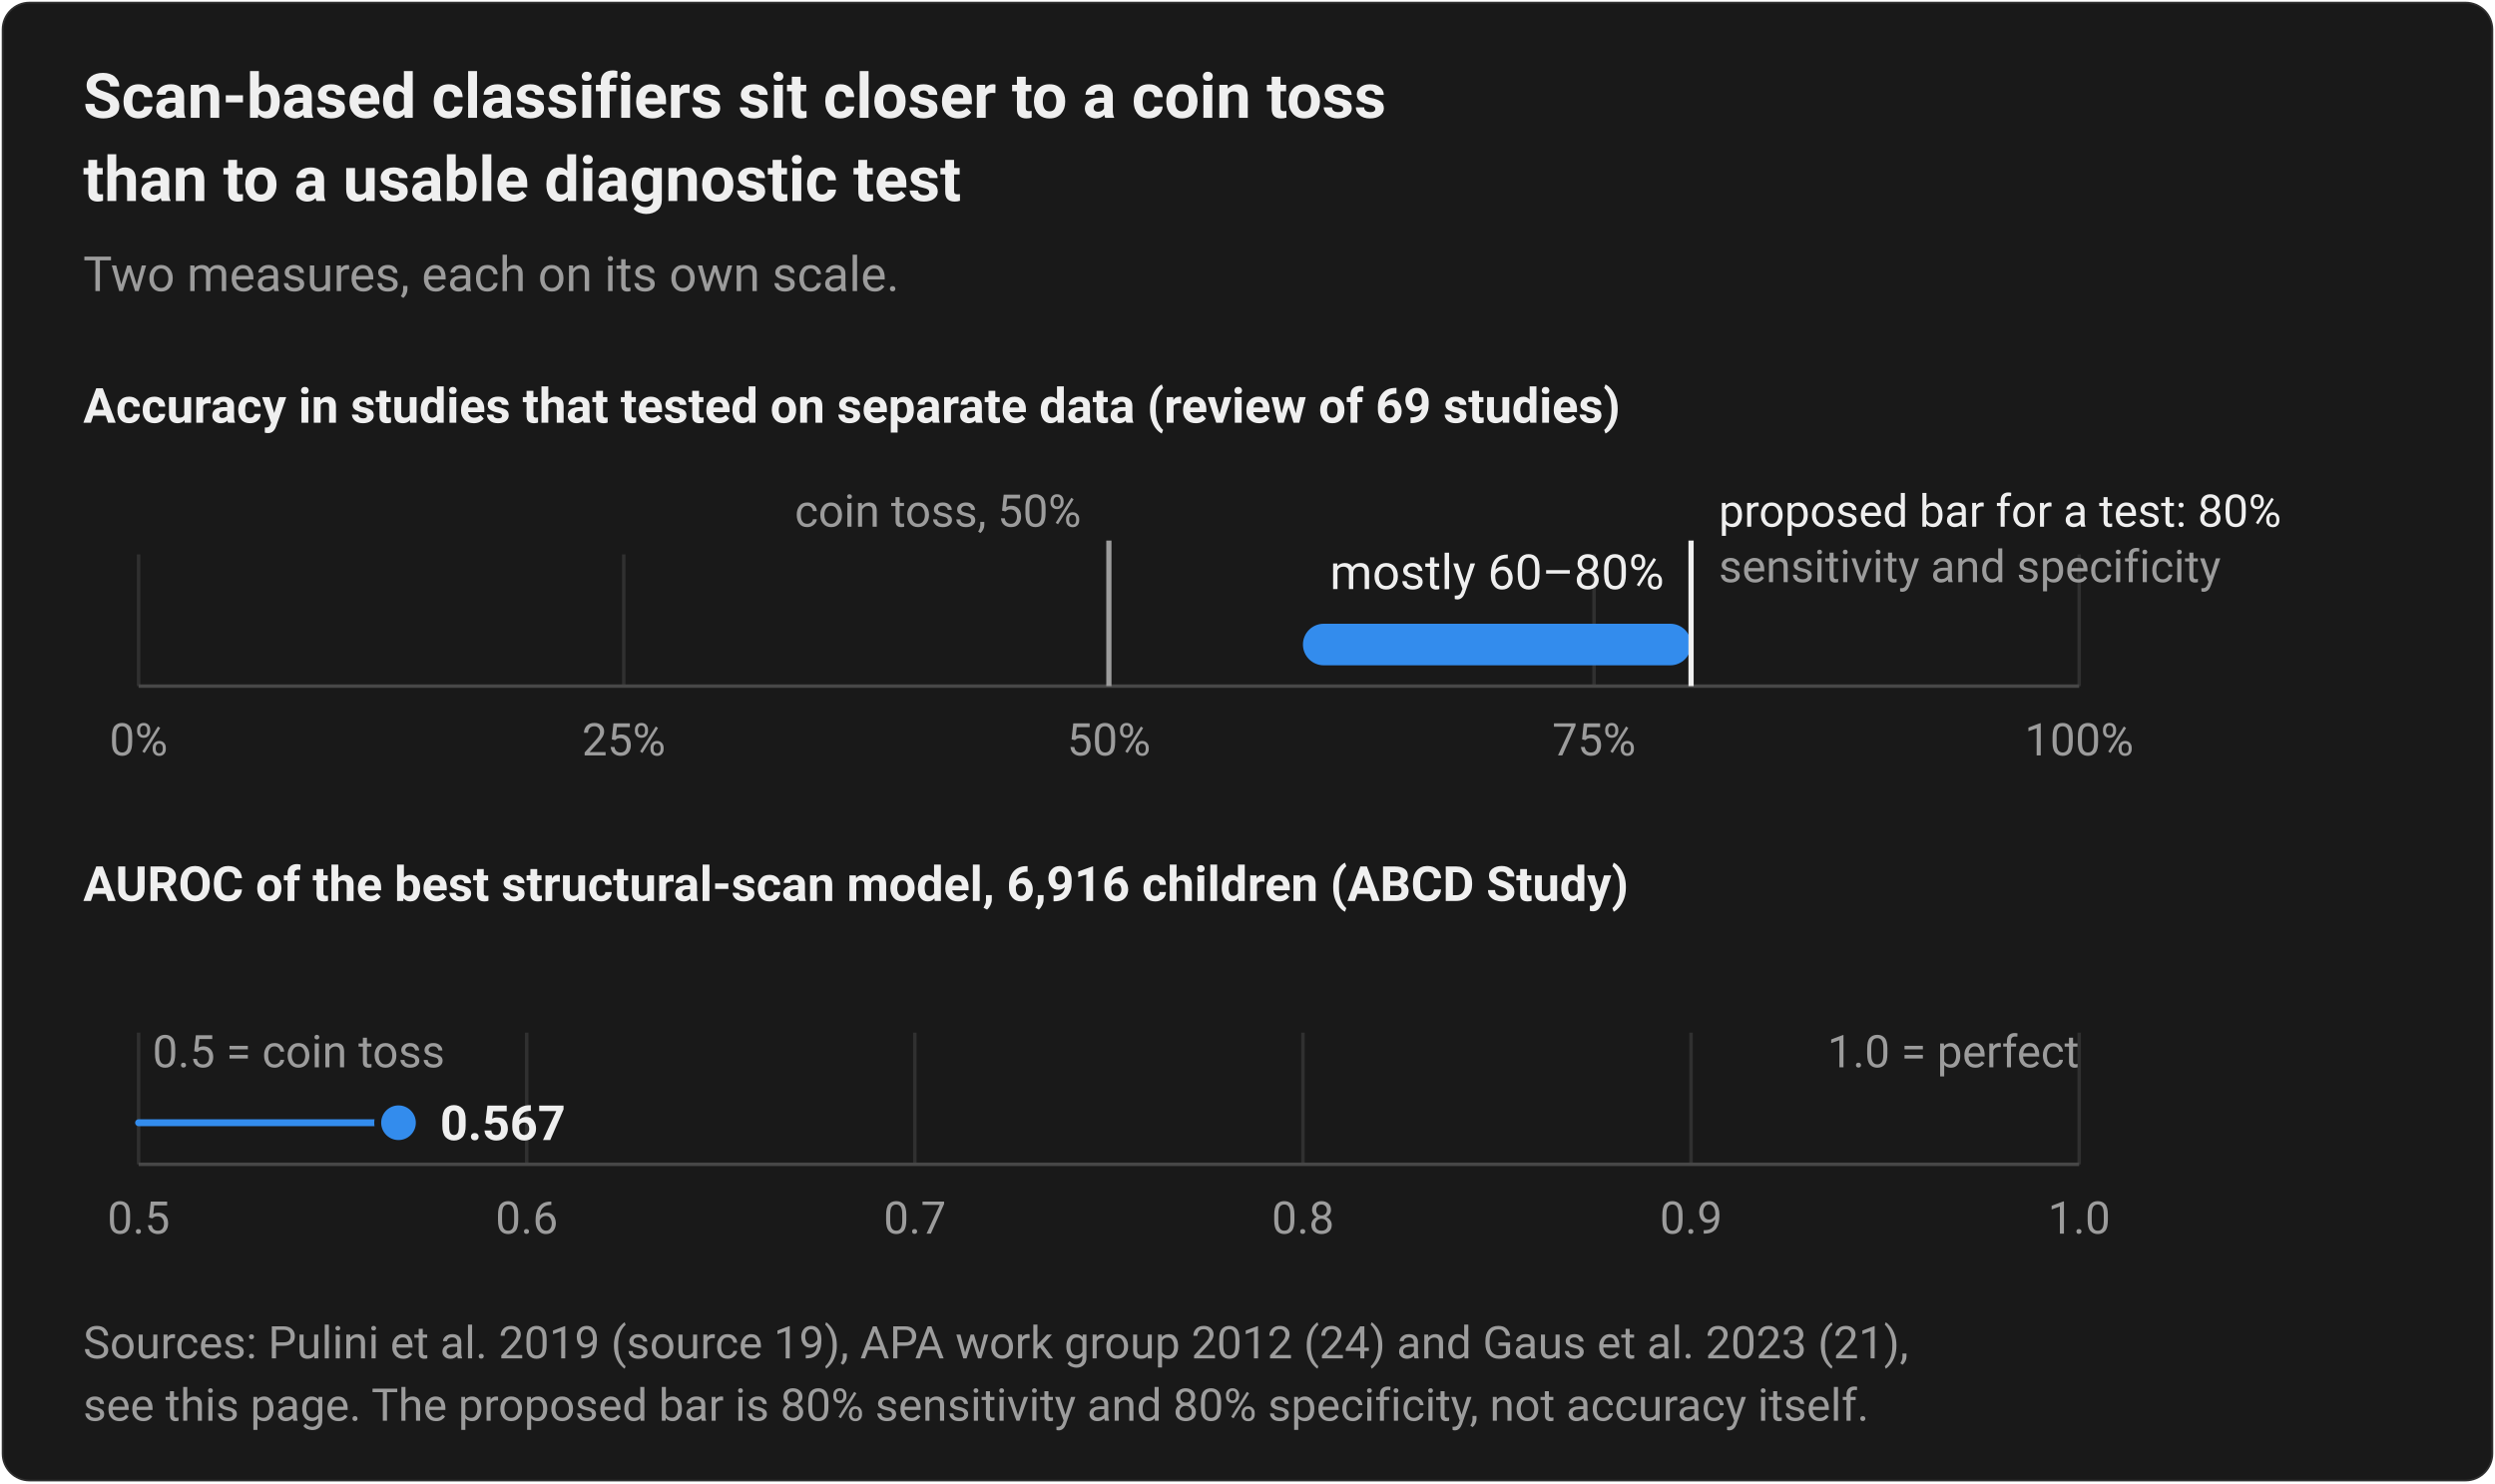
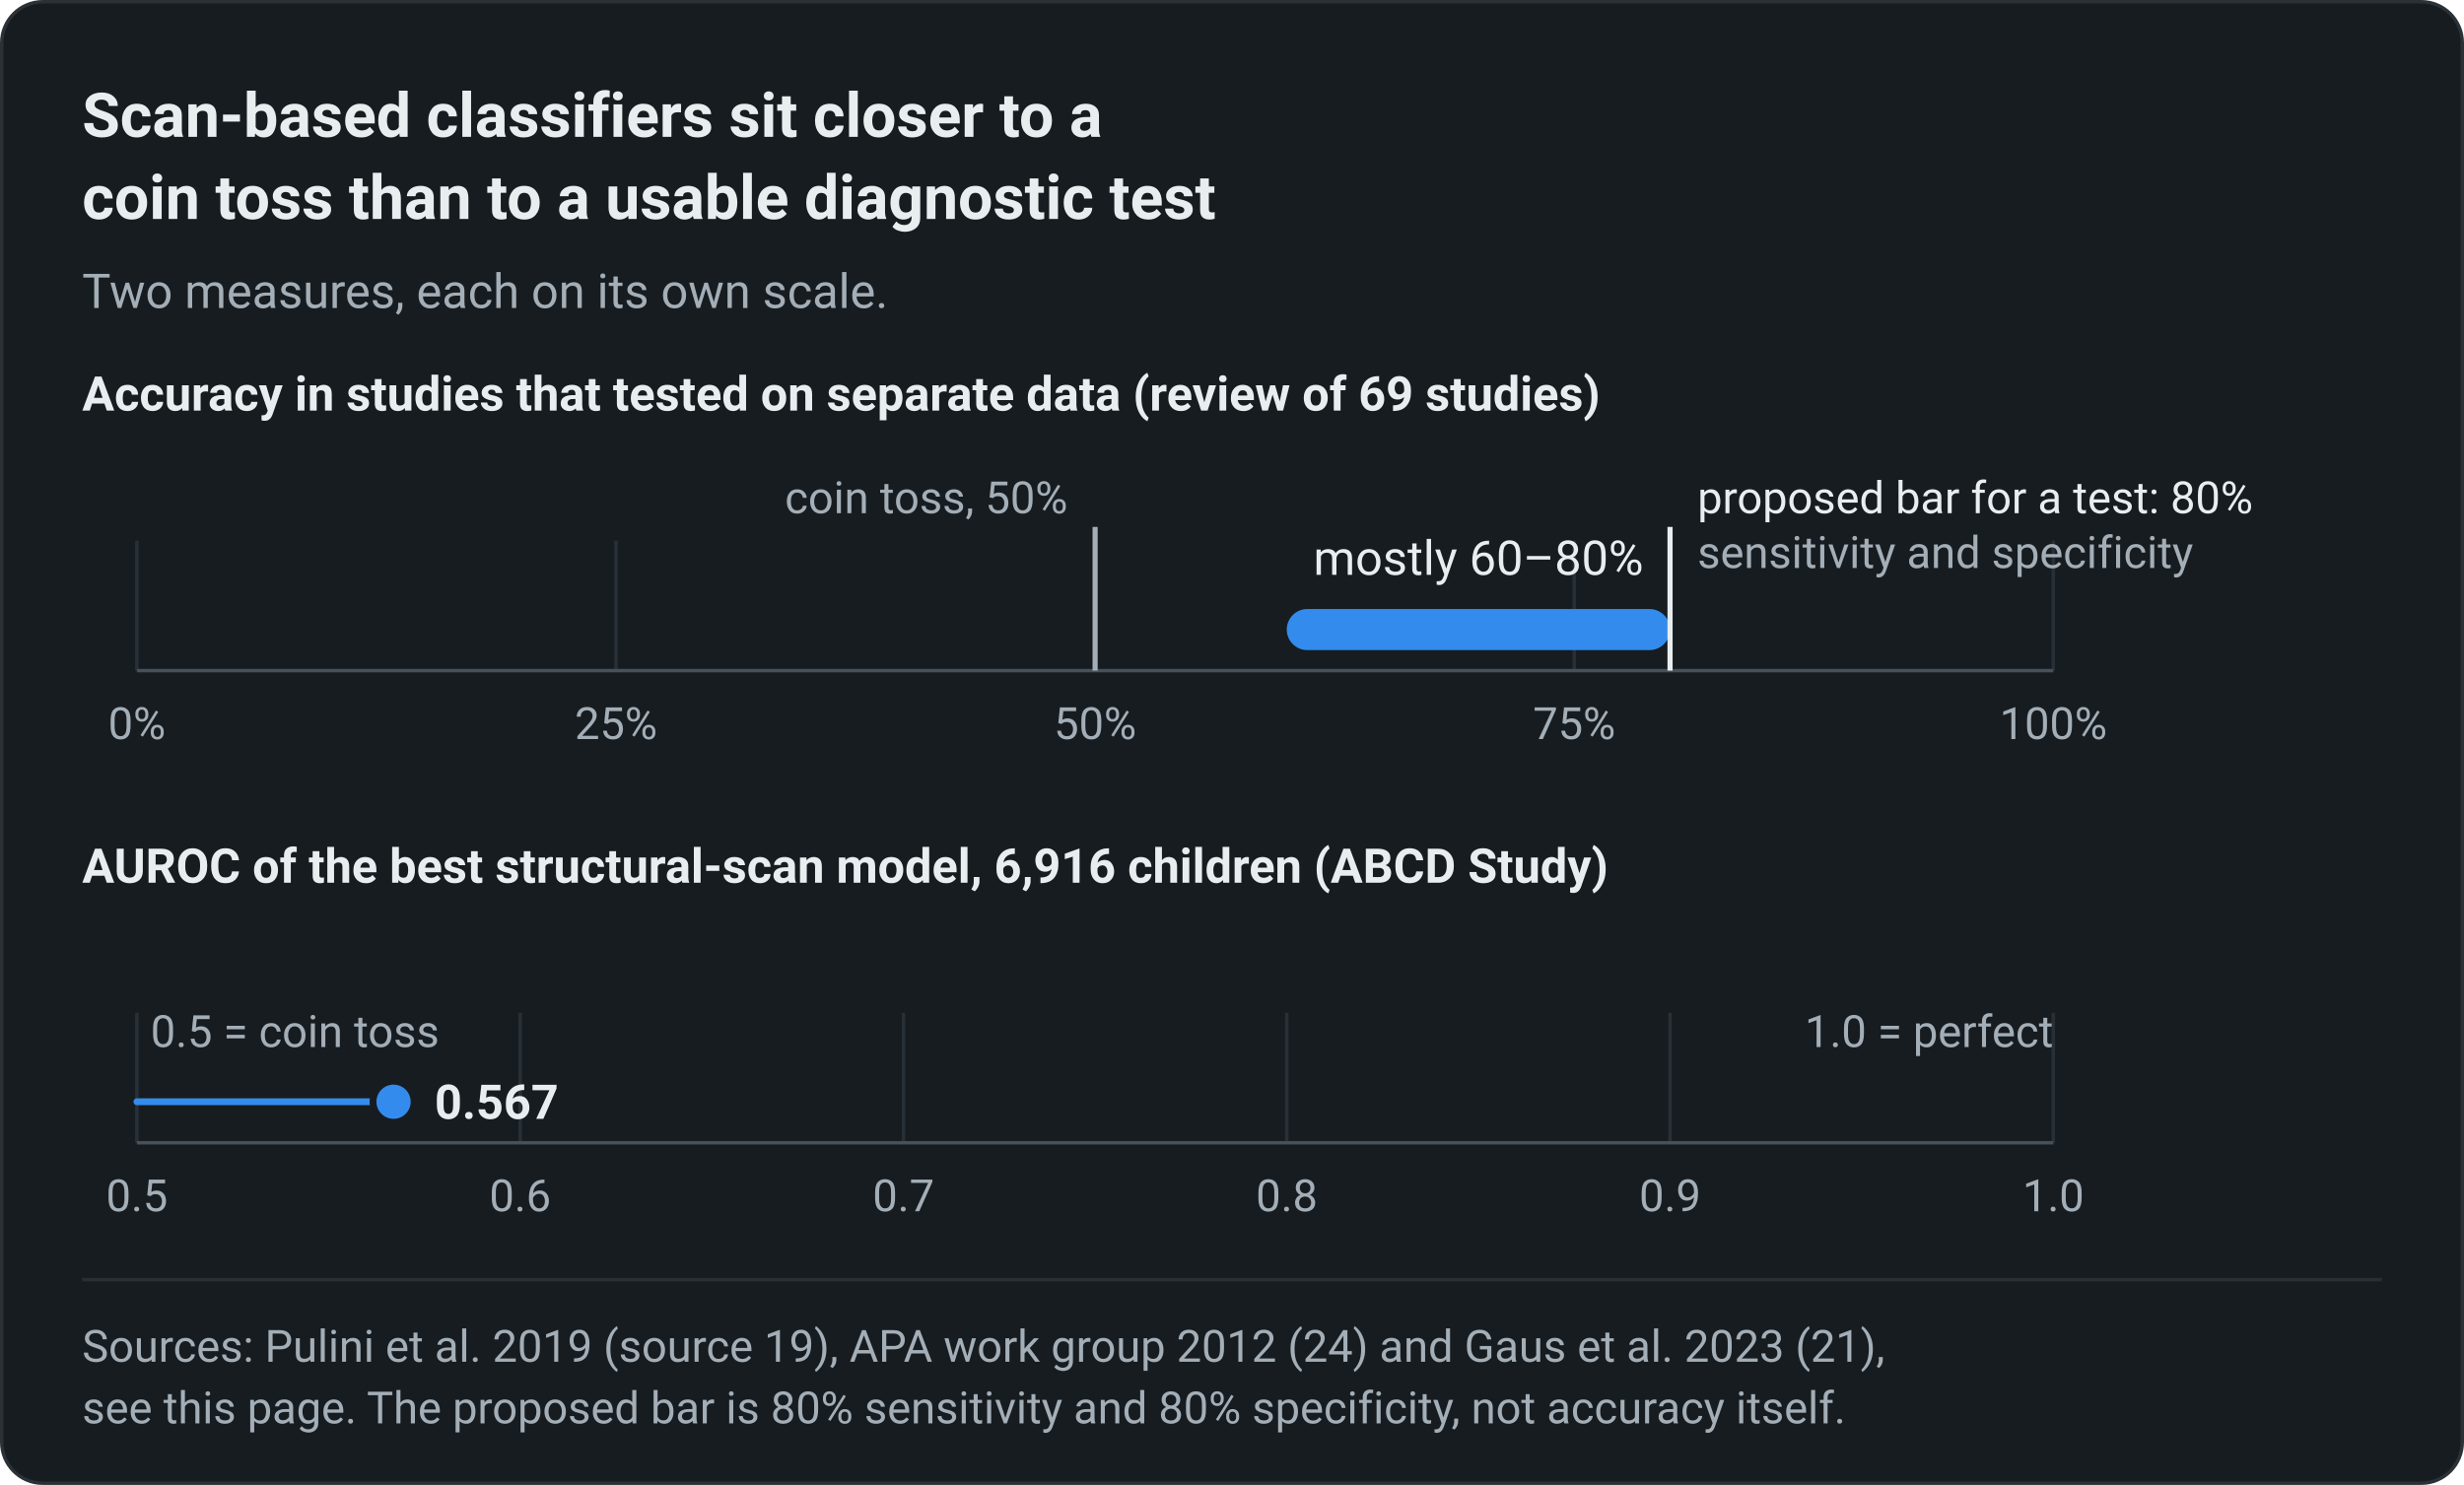
- <svg xmlns="http://www.w3.org/2000/svg" viewBox="0 0 720 428" width="720" height="428" role="img" aria-labelledby="t d" font-family="system-ui, -apple-system, &quot;Segoe UI&quot;, Roboto, sans-serif">
-   <rect x="0.5" y="0.5" width="719" height="427" rx="8" fill="#191919" stroke="rgba(255,255,255,0.10)" />
-   <text x="24.0" y="34.0" font-size="18" fill="#efefef" text-anchor="start" font-weight="600">Scan-based classifiers sit closer to a coin toss</text>
-   <text x="24.0" y="58.0" font-size="18" fill="#efefef" text-anchor="start" font-weight="600">than to a usable diagnostic test</text>
-   <text x="24.0" y="84.0" font-size="14" fill="#9c9c9c" text-anchor="start" font-weight="400">Two measures, each on its own scale.</text>
-   <text x="24.0" y="122.0" font-size="14" fill="#efefef" text-anchor="start" font-weight="600">Accuracy in studies that tested on separate data (review of 69 studies)</text>
-   <line x1="40.0" y1="160.0" x2="40.0" y2="198.0" stroke="#303030" stroke-width="1" stroke-linecap="butt" />
-   <text x="40.0" y="218.0" font-size="13" fill="#9c9c9c" text-anchor="middle" font-weight="400">0%</text>
-   <line x1="180.0" y1="160.0" x2="180.0" y2="198.0" stroke="#303030" stroke-width="1" stroke-linecap="butt" />
-   <text x="180.0" y="218.0" font-size="13" fill="#9c9c9c" text-anchor="middle" font-weight="400">25%</text>
-   <line x1="320.0" y1="160.0" x2="320.0" y2="198.0" stroke="#303030" stroke-width="1" stroke-linecap="butt" />
-   <text x="320.0" y="218.0" font-size="13" fill="#9c9c9c" text-anchor="middle" font-weight="400">50%</text>
-   <line x1="460.0" y1="160.0" x2="460.0" y2="198.0" stroke="#303030" stroke-width="1" stroke-linecap="butt" />
-   <text x="460.0" y="218.0" font-size="13" fill="#9c9c9c" text-anchor="middle" font-weight="400">75%</text>
-   <line x1="600.0" y1="160.0" x2="600.0" y2="198.0" stroke="#303030" stroke-width="1" stroke-linecap="butt" />
-   <text x="600.0" y="218.0" font-size="13" fill="#9c9c9c" text-anchor="middle" font-weight="400">100%</text>
-   <line x1="40.0" y1="198.0" x2="600.0" y2="198.0" stroke="#474747" stroke-width="1" stroke-linecap="butt" />
-   <rect x="376.0" y="180.0" width="112.0" height="12" rx="6.0" fill="#338ced" fill-opacity="1.0" />
-   <text x="432.0" y="170.0" font-size="14" fill="#efefef" text-anchor="middle" font-weight="400">mostly 60–80%</text>
-   <line x1="320.0" y1="156.0" x2="320.0" y2="198.0" stroke="#9c9c9c" stroke-width="1.5" stroke-linecap="butt" />
-   <text x="312.0" y="152.0" font-size="13" fill="#9c9c9c" text-anchor="end" font-weight="400">coin toss, 50%</text>
-   <line x1="488.0" y1="156.0" x2="488.0" y2="198.0" stroke="#efefef" stroke-width="1.5" stroke-linecap="butt" />
-   <text x="496.0" y="152.0" font-size="13" fill="#efefef" text-anchor="start" font-weight="400">proposed bar for a test: 80%</text>
-   <text x="496.0" y="168.0" font-size="13" fill="#9c9c9c" text-anchor="start" font-weight="400">sensitivity and specificity</text>
-   <text x="24.0" y="260.0" font-size="14" fill="#efefef" text-anchor="start" font-weight="600">AUROC of the best structural-scan model, 6,916 children (ABCD Study)</text>
-   <line x1="40.0" y1="298.0" x2="40.0" y2="336.0" stroke="#303030" stroke-width="1" stroke-linecap="butt" />
-   <text x="40.0" y="356.0" font-size="13" fill="#9c9c9c" text-anchor="middle" font-weight="400">0.5</text>
-   <line x1="152.0" y1="298.0" x2="152.0" y2="336.0" stroke="#303030" stroke-width="1" stroke-linecap="butt" />
-   <text x="152.0" y="356.0" font-size="13" fill="#9c9c9c" text-anchor="middle" font-weight="400">0.6</text>
-   <line x1="264.0" y1="298.0" x2="264.0" y2="336.0" stroke="#303030" stroke-width="1" stroke-linecap="butt" />
-   <text x="264.0" y="356.0" font-size="13" fill="#9c9c9c" text-anchor="middle" font-weight="400">0.7</text>
-   <line x1="376.0" y1="298.0" x2="376.0" y2="336.0" stroke="#303030" stroke-width="1" stroke-linecap="butt" />
-   <text x="376.0" y="356.0" font-size="13" fill="#9c9c9c" text-anchor="middle" font-weight="400">0.8</text>
-   <line x1="488.0" y1="298.0" x2="488.0" y2="336.0" stroke="#303030" stroke-width="1" stroke-linecap="butt" />
-   <text x="488.0" y="356.0" font-size="13" fill="#9c9c9c" text-anchor="middle" font-weight="400">0.9</text>
-   <line x1="600.0" y1="298.0" x2="600.0" y2="336.0" stroke="#303030" stroke-width="1" stroke-linecap="butt" />
-   <text x="600.0" y="356.0" font-size="13" fill="#9c9c9c" text-anchor="middle" font-weight="400">1.0</text>
-   <line x1="40.0" y1="336.0" x2="600.0" y2="336.0" stroke="#474747" stroke-width="1" stroke-linecap="butt" />
-   <line x1="40.0" y1="324.0" x2="115.0" y2="324.0" stroke="#338ced" stroke-width="2" stroke-linecap="round" />
-   <circle cx="115.0" cy="324.0" r="6" fill="#338ced" stroke="#191919" stroke-width="2" />
-   <text x="127.0" y="329.0" font-size="14" fill="#efefef" text-anchor="start" font-weight="600">0.567</text>
-   <text x="44.0" y="308.0" font-size="13" fill="#9c9c9c" text-anchor="start" font-weight="400">0.5 = coin toss</text>
-   <text x="600.0" y="308.0" font-size="13" fill="#9c9c9c" text-anchor="end" font-weight="400">1.0 = perfect</text>
-   <text x="24.0" y="392.0" font-size="13" fill="#9c9c9c" text-anchor="start" font-weight="400">Sources: Pulini et al. 2019 (source 19), APA work group 2012 (24) and Gaus et al. 2023 (21),</text>
-   <text x="24.0" y="410.0" font-size="13" fill="#9c9c9c" text-anchor="start" font-weight="400">see this page. The proposed bar is 80% sensitivity and 80% specificity, not accuracy itself.</text>
+ <svg xmlns="http://www.w3.org/2000/svg" viewBox="0 0 720 434" width="720" height="434" role="img" aria-labelledby="t d" font-family="system-ui, -apple-system, &quot;Segoe UI&quot;, Roboto, sans-serif">
+   <rect x="0.5" y="0.5" width="719" height="433" rx="12" fill="#171c20" stroke="#2a3238" stroke-width="1" />
+   <text x="24.0" y="40.0" font-size="18" font-weight="600" fill="#e8edf0" text-anchor="start">Scan-based classifiers sit closer to a</text>
+   <text x="24.0" y="64.0" font-size="18" font-weight="600" fill="#e8edf0" text-anchor="start">coin toss than to a usable diagnostic test</text>
+   <text x="24.0" y="90.0" font-size="14" font-weight="400" fill="#a3aeb7" text-anchor="start">Two measures, each on its own scale.</text>
+   <text x="24.0" y="120.0" font-size="14" fill="#e8edf0" text-anchor="start" font-weight="600">Accuracy in studies that tested on separate data (review of 69 studies)</text>
+   <line x1="40.0" y1="158.0" x2="40.0" y2="196.0" stroke="#283037" stroke-width="1" stroke-linecap="butt" />
+   <text x="40.0" y="216.0" font-size="13" fill="#a3aeb7" text-anchor="middle" font-weight="400">0%</text>
+   <line x1="180.0" y1="158.0" x2="180.0" y2="196.0" stroke="#283037" stroke-width="1" stroke-linecap="butt" />
+   <text x="180.0" y="216.0" font-size="13" fill="#a3aeb7" text-anchor="middle" font-weight="400">25%</text>
+   <line x1="320.0" y1="158.0" x2="320.0" y2="196.0" stroke="#283037" stroke-width="1" stroke-linecap="butt" />
+   <text x="320.0" y="216.0" font-size="13" fill="#a3aeb7" text-anchor="middle" font-weight="400">50%</text>
+   <line x1="460.0" y1="158.0" x2="460.0" y2="196.0" stroke="#283037" stroke-width="1" stroke-linecap="butt" />
+   <text x="460.0" y="216.0" font-size="13" fill="#a3aeb7" text-anchor="middle" font-weight="400">75%</text>
+   <line x1="600.0" y1="158.0" x2="600.0" y2="196.0" stroke="#283037" stroke-width="1" stroke-linecap="butt" />
+   <text x="600.0" y="216.0" font-size="13" fill="#a3aeb7" text-anchor="middle" font-weight="400">100%</text>
+   <line x1="40.0" y1="196.0" x2="600.0" y2="196.0" stroke="#46515a" stroke-width="1" stroke-linecap="butt" />
+   <rect x="376.0" y="178.0" width="112.0" height="12" rx="6.0" fill="#338ced" fill-opacity="1.0" />
+   <text x="432.0" y="168.0" font-size="14" fill="#e8edf0" text-anchor="middle" font-weight="400">mostly 60–80%</text>
+   <line x1="320.0" y1="154.0" x2="320.0" y2="196.0" stroke="#a3aeb7" stroke-width="1.5" stroke-linecap="butt" />
+   <text x="312.0" y="150.0" font-size="13" fill="#a3aeb7" text-anchor="end" font-weight="400">coin toss, 50%</text>
+   <line x1="488.0" y1="154.0" x2="488.0" y2="196.0" stroke="#e8edf0" stroke-width="1.5" stroke-linecap="butt" />
+   <text x="496.0" y="150.0" font-size="13" fill="#e8edf0" text-anchor="start" font-weight="400">proposed bar for a test: 80%</text>
+   <text x="496.0" y="166.0" font-size="13" fill="#a3aeb7" text-anchor="start" font-weight="400">sensitivity and specificity</text>
+   <text x="24.0" y="258.0" font-size="14" fill="#e8edf0" text-anchor="start" font-weight="600">AUROC of the best structural-scan model, 6,916 children (ABCD Study)</text>
+   <line x1="40.0" y1="296.0" x2="40.0" y2="334.0" stroke="#283037" stroke-width="1" stroke-linecap="butt" />
+   <text x="40.0" y="354.0" font-size="13" fill="#a3aeb7" text-anchor="middle" font-weight="400">0.5</text>
+   <line x1="152.0" y1="296.0" x2="152.0" y2="334.0" stroke="#283037" stroke-width="1" stroke-linecap="butt" />
+   <text x="152.0" y="354.0" font-size="13" fill="#a3aeb7" text-anchor="middle" font-weight="400">0.6</text>
+   <line x1="264.0" y1="296.0" x2="264.0" y2="334.0" stroke="#283037" stroke-width="1" stroke-linecap="butt" />
+   <text x="264.0" y="354.0" font-size="13" fill="#a3aeb7" text-anchor="middle" font-weight="400">0.7</text>
+   <line x1="376.0" y1="296.0" x2="376.0" y2="334.0" stroke="#283037" stroke-width="1" stroke-linecap="butt" />
+   <text x="376.0" y="354.0" font-size="13" fill="#a3aeb7" text-anchor="middle" font-weight="400">0.8</text>
+   <line x1="488.0" y1="296.0" x2="488.0" y2="334.0" stroke="#283037" stroke-width="1" stroke-linecap="butt" />
+   <text x="488.0" y="354.0" font-size="13" fill="#a3aeb7" text-anchor="middle" font-weight="400">0.9</text>
+   <line x1="600.0" y1="296.0" x2="600.0" y2="334.0" stroke="#283037" stroke-width="1" stroke-linecap="butt" />
+   <text x="600.0" y="354.0" font-size="13" fill="#a3aeb7" text-anchor="middle" font-weight="400">1.0</text>
+   <line x1="40.0" y1="334.0" x2="600.0" y2="334.0" stroke="#46515a" stroke-width="1" stroke-linecap="butt" />
+   <line x1="40.0" y1="322.0" x2="115.0" y2="322.0" stroke="#338ced" stroke-width="2" stroke-linecap="round" />
+   <circle cx="115.0" cy="322.0" r="6" fill="#338ced" stroke="#171c20" stroke-width="2" />
+   <text x="127.0" y="327.0" font-size="14" fill="#e8edf0" text-anchor="start" font-weight="600">0.567</text>
+   <text x="44.0" y="306.0" font-size="13" fill="#a3aeb7" text-anchor="start" font-weight="400">0.5 = coin toss</text>
+   <text x="600.0" y="306.0" font-size="13" fill="#a3aeb7" text-anchor="end" font-weight="400">1.0 = perfect</text>
+   <line x1="24" x2="696" y1="374.0" y2="374.0" stroke="#283037" stroke-width="1" />
+   <text x="24.0" y="398.0" font-size="13" font-weight="400" fill="#a3aeb7" text-anchor="start">Sources: Pulini et al. 2019 (source 19), APA work group 2012 (24) and Gaus et al. 2023 (21),</text>
+   <text x="24.0" y="416.0" font-size="13" font-weight="400" fill="#a3aeb7" text-anchor="start">see this page. The proposed bar is 80% sensitivity and 80% specificity, not accuracy itself.</text>
</svg>
